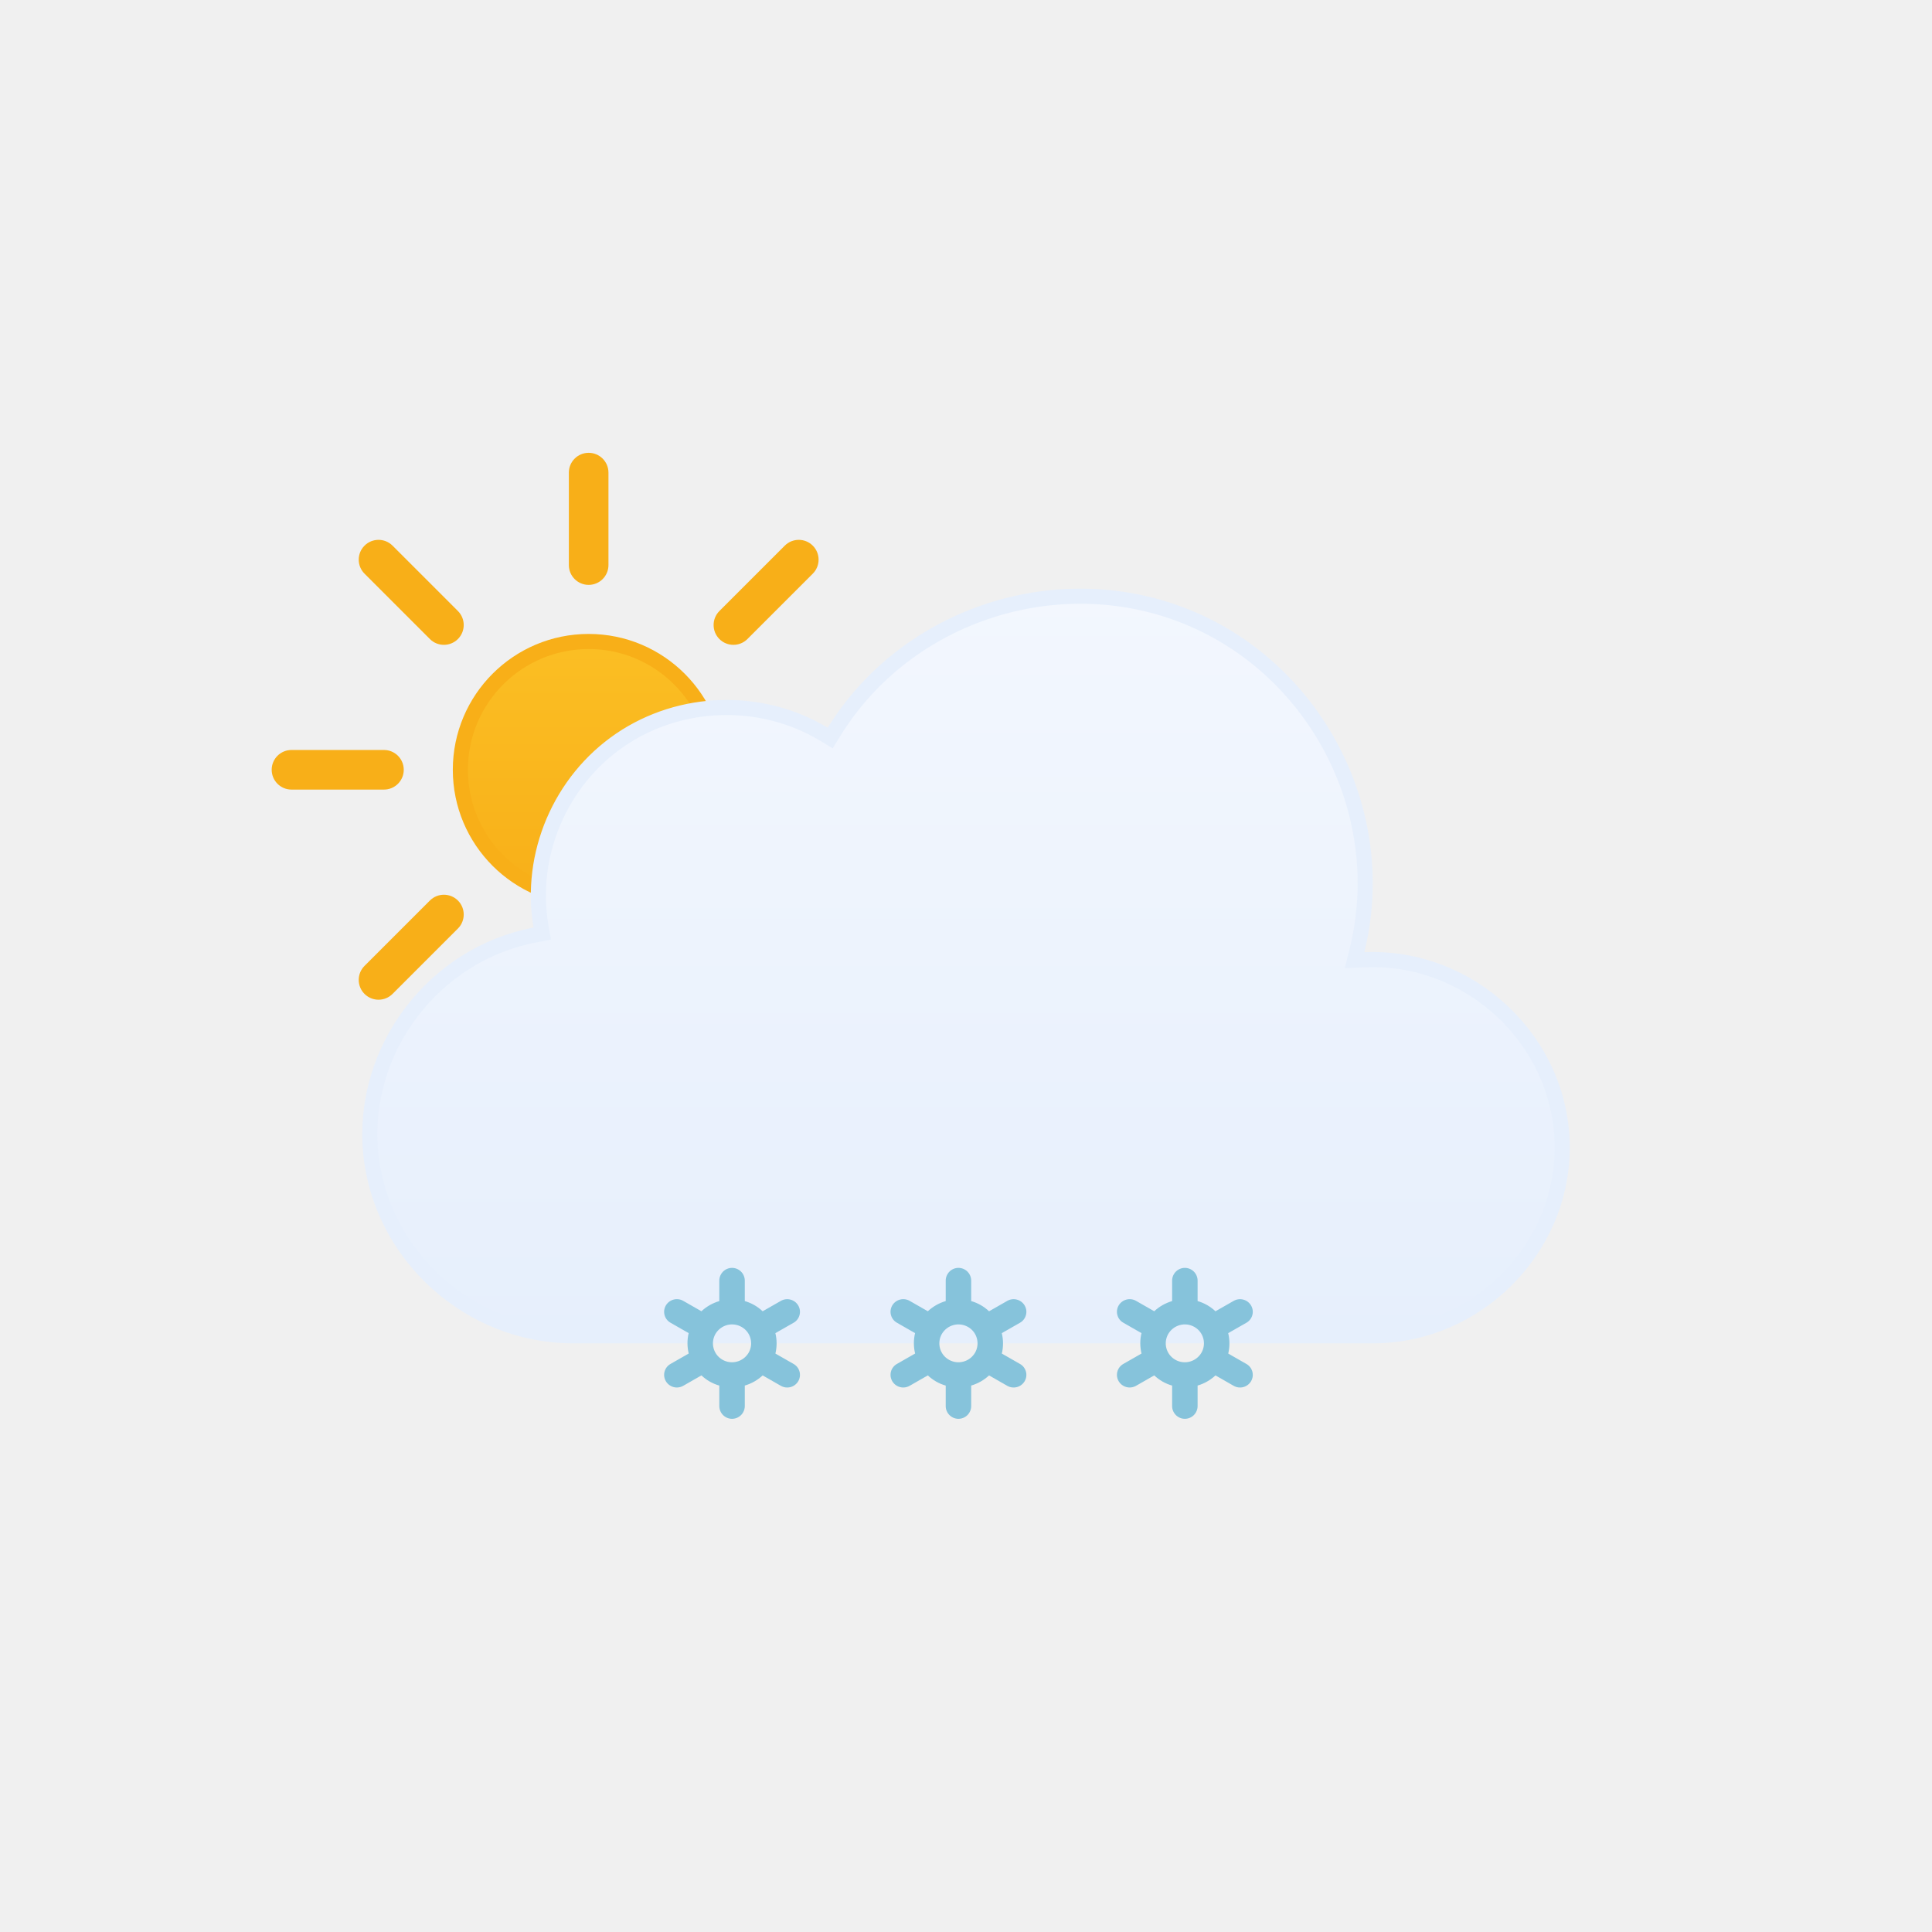
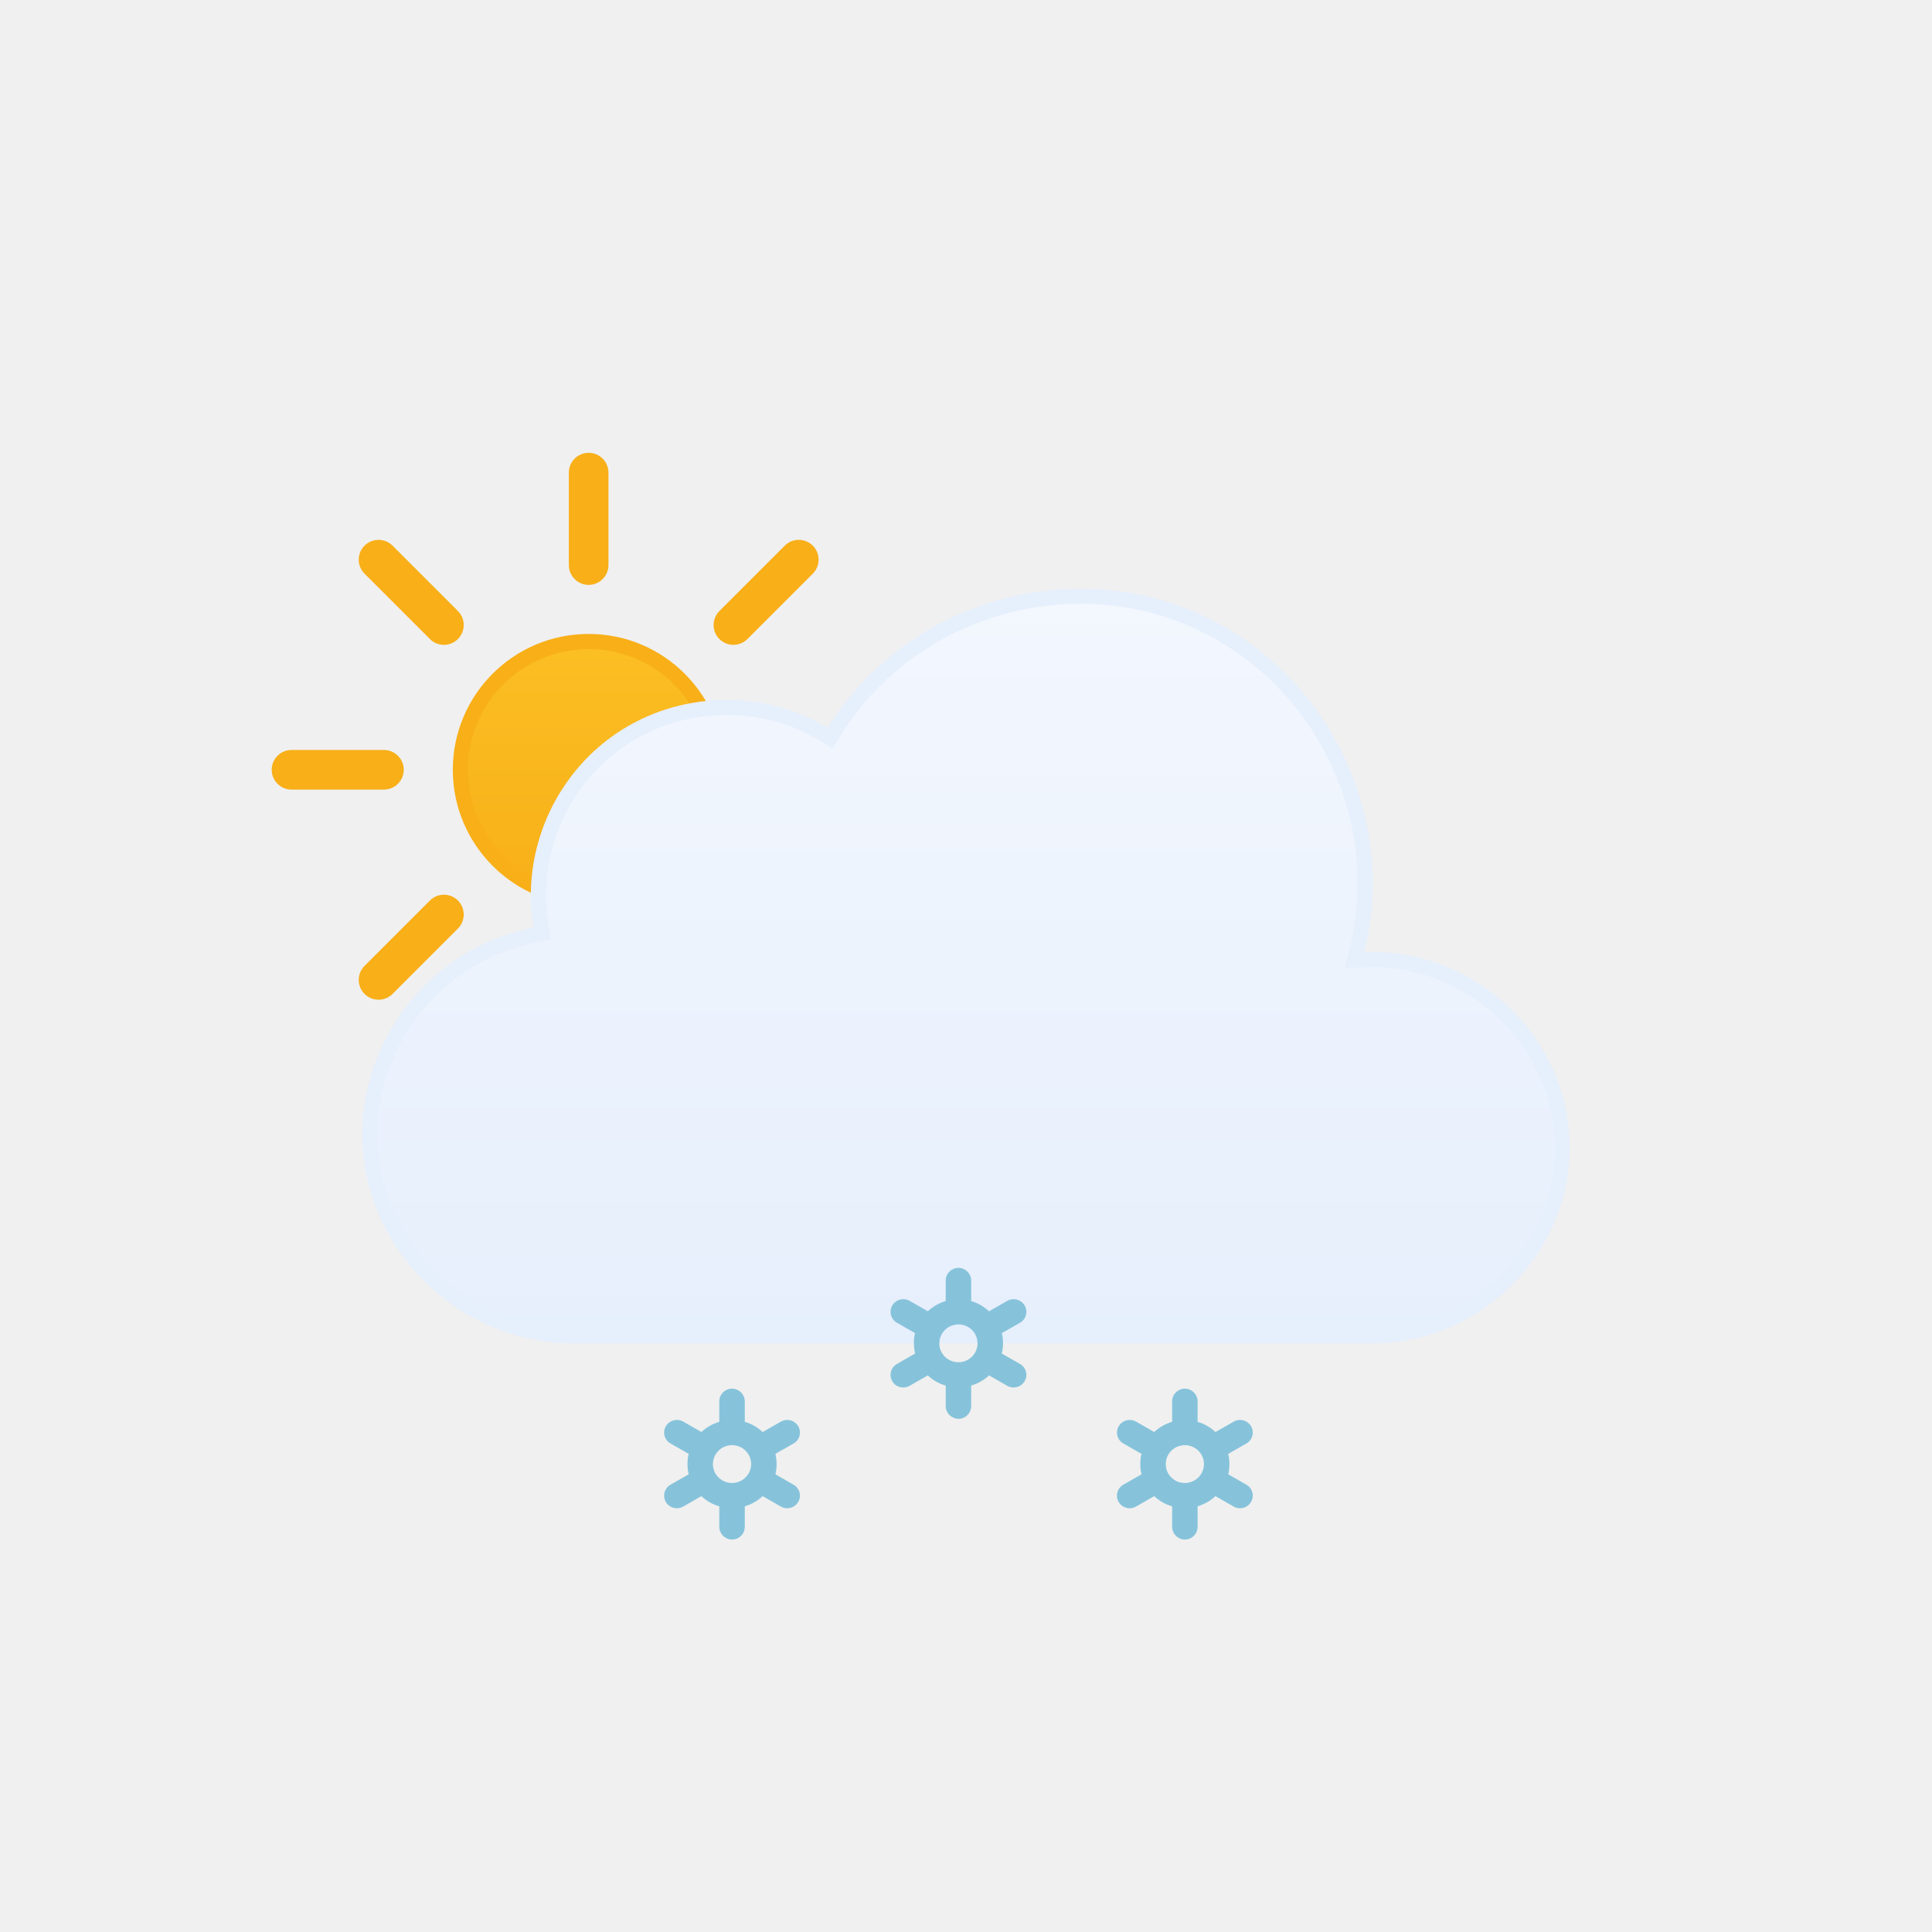
- <svg xmlns="http://www.w3.org/2000/svg" viewBox="0 0 128 128" fill="none">
-   <g id="partly-cloudy-day-snow" clip-path="url(#clip0_1858_8863)">
-     <g id="Sky">
-       <g id="Sun">
-         <circle id="Core" cx="39" cy="51" r="8.5" fill="url(#paint0_linear_1858_8863)" stroke="#F8AF18" />
-         <g id="Rays">
-           <path d="M37.688 31.312C37.688 30.588 38.275 30 39 30C39.725 30 40.312 30.588 40.312 31.312V37.438C40.312 38.162 39.725 38.75 39 38.75C38.275 38.75 37.688 38.162 37.688 37.438V31.312Z" fill="#F8AF18" />
-           <path d="M51.993 36.151C52.506 35.638 53.337 35.638 53.849 36.151C54.362 36.663 54.362 37.494 53.849 38.007L49.518 42.338C49.006 42.85 48.175 42.85 47.662 42.338C47.15 41.825 47.15 40.994 47.662 40.482L51.993 36.151Z" fill="#F8AF18" />
-           <path d="M58.688 49.688C59.412 49.688 60 50.275 60 51C60 51.725 59.412 52.312 58.688 52.312H52.562C51.838 52.312 51.25 51.725 51.25 51C51.25 50.275 51.838 49.688 52.562 49.688H58.688Z" fill="#F8AF18" />
-           <path d="M53.849 63.993C54.362 64.506 54.362 65.337 53.849 65.849C53.337 66.362 52.506 66.362 51.993 65.849L47.662 61.518C47.15 61.006 47.15 60.175 47.662 59.662C48.175 59.15 49.006 59.15 49.518 59.662L53.849 63.993Z" fill="#F8AF18" />
-           <path d="M37.688 64.562C37.688 63.838 38.275 63.25 39 63.25C39.725 63.25 40.312 63.838 40.312 64.562V70.688C40.312 71.412 39.725 72 39 72C38.275 72 37.688 71.412 37.688 70.688V64.562Z" fill="#F8AF18" />
-           <path d="M28.482 59.662C28.994 59.15 29.825 59.15 30.338 59.662C30.851 60.175 30.851 61.006 30.338 61.518L26.007 65.849C25.494 66.362 24.663 66.362 24.151 65.849C23.638 65.337 23.638 64.506 24.151 63.993L28.482 59.662Z" fill="#F8AF18" />
-           <path d="M25.438 49.688C26.162 49.688 26.75 50.275 26.75 51C26.75 51.725 26.162 52.312 25.438 52.312H19.312C18.588 52.312 18 51.725 18 51C18 50.275 18.588 49.688 19.312 49.688H25.438Z" fill="#F8AF18" />
-           <path d="M30.338 40.482C30.851 40.994 30.851 41.825 30.338 42.338C29.825 42.85 28.994 42.85 28.482 42.338L24.151 38.007C23.638 37.494 23.638 36.663 24.151 36.151C24.663 35.638 25.494 35.638 26.007 36.151L30.338 40.482Z" fill="#F8AF18" />
+ <svg xmlns="http://www.w3.org/2000/svg" fill="none" viewBox="0 0 128 128">
+   <g id="partly-cloudy-day-snow__partly-cloudy-day-snow" clip-path="url(#partly-cloudy-day-snow__clip0_1858_8863)">
+     <g id="partly-cloudy-day-snow__Sky">
+       <g id="partly-cloudy-day-snow__Sun">
+         <circle id="partly-cloudy-day-snow__Core" cx="39" cy="51" r="8.5" fill="url(#partly-cloudy-day-snow__paint0_linear_1858_8863)" stroke="#f8af18" />
+         <g id="partly-cloudy-day-snow__Rays">
+           <path fill="#f8af18" d="M37.688 31.313a1.312 1.312 0 1 1 2.624 0v6.125a1.312 1.312 0 1 1-2.624 0zM51.993 36.15a1.312 1.312 0 1 1 1.856 1.857l-4.33 4.33a1.312 1.312 0 1 1-1.857-1.855zM58.688 49.688a1.312 1.312 0 1 1 0 2.624h-6.126a1.312 1.312 0 1 1 0-2.624zM53.85 63.993a1.312 1.312 0 1 1-1.857 1.856l-4.33-4.33a1.312 1.312 0 1 1 1.855-1.857zM37.688 64.563a1.312 1.312 0 1 1 2.624 0v6.124a1.312 1.312 0 1 1-2.624 0zM28.482 59.662a1.312 1.312 0 1 1 1.856 1.856l-4.331 4.331a1.312 1.312 0 1 1-1.856-1.856zM25.438 49.688a1.312 1.312 0 1 1 0 2.624h-6.125a1.312 1.312 0 1 1 0-2.624zM30.338 40.482a1.312 1.312 0 1 1-1.856 1.856l-4.331-4.331a1.312 1.312 0 1 1 1.856-1.856z" />
        </g>
      </g>
-       <g id="Clouds">
-         <g id="Cloud">
-           <path id="Cloud_2" d="M55.262 48.475C60.123 40.611 70.297 37.38 78.815 40.943C87.321 44.502 92.138 54.003 89.903 62.965L89.742 63.614L90.411 63.585C97.42 63.279 103.5 68.992 103.5 76.028C103.5 82.84 97.772 88.5 90.977 88.5H37.954C31.128 88.502 25.203 83.171 24.559 76.36C23.916 69.552 28.737 63.212 35.443 61.945L35.926 61.853L35.842 61.369C35.026 56.624 37.126 51.717 41.105 49.013C45.095 46.301 50.446 46.154 54.58 48.64L55.003 48.895L55.262 48.475Z" fill="url(#paint1_linear_1858_8863)" stroke="#E6EFFC" stroke-miterlimit="10" />
+       <g id="partly-cloudy-day-snow__Clouds">
+         <g id="partly-cloudy-day-snow__Cloud">
+           <path id="partly-cloudy-day-snow__Cloud_2" fill="url(#partly-cloudy-day-snow__paint1_linear_1858_8863)" stroke="#e6effc" stroke-miterlimit="10" d="M55.262 48.475c4.86-7.864 15.035-11.095 23.553-7.532 8.506 3.56 13.323 13.06 11.088 22.022l-.161.65.669-.03c7.01-.306 13.089 5.407 13.089 12.443 0 6.811-5.728 12.472-12.523 12.472H37.954c-6.826.002-12.751-5.33-13.395-12.14-.643-6.808 4.178-13.148 10.884-14.415l.483-.092-.084-.484c-.816-4.745 1.284-9.652 5.263-12.356 3.99-2.712 9.34-2.86 13.475-.373l.423.255z" />
        </g>
      </g>
    </g>
-     <g id="Precipitation">
-       <g id="Snowflakes">
-         <path id="Snowflake 1" d="M52.578 90.366L51.373 89.677C51.479 89.233 51.479 88.769 51.371 88.324L52.578 87.635C52.674 87.581 52.758 87.508 52.825 87.421C52.893 87.334 52.942 87.235 52.971 87.128C53 87.022 53.007 86.911 52.993 86.802C52.978 86.693 52.942 86.588 52.887 86.493C52.773 86.3 52.589 86.16 52.373 86.103C52.157 86.045 51.928 86.075 51.734 86.187L50.528 86.876C50.193 86.559 49.787 86.326 49.344 86.2V84.82C49.337 84.6 49.245 84.392 49.087 84.239C48.93 84.086 48.719 84 48.5 84C48.281 84 48.07 84.086 47.912 84.239C47.755 84.392 47.663 84.6 47.656 84.82V86.2C47.214 86.329 46.808 86.56 46.471 86.874L45.266 86.185C45.072 86.074 44.843 86.044 44.627 86.101C44.411 86.159 44.227 86.299 44.113 86.491C44.058 86.586 44.022 86.692 44.007 86.801C43.993 86.91 44 87.021 44.029 87.127C44.057 87.233 44.107 87.333 44.175 87.42C44.242 87.507 44.326 87.579 44.422 87.633L45.626 88.322C45.52 88.767 45.521 89.231 45.629 89.675L44.422 90.365C44.326 90.419 44.242 90.491 44.175 90.578C44.107 90.665 44.057 90.764 44.029 90.871C44 90.977 43.993 91.088 44.007 91.197C44.022 91.306 44.058 91.412 44.113 91.507C44.227 91.699 44.411 91.839 44.627 91.897C44.843 91.954 45.072 91.924 45.266 91.813L46.472 91.123C46.806 91.441 47.213 91.673 47.656 91.798V93.18C47.663 93.4 47.755 93.608 47.913 93.761C48.07 93.914 48.281 94 48.5 94C48.719 94 48.93 93.914 49.088 93.761C49.245 93.608 49.337 93.4 49.344 93.18V91.797C49.785 91.668 50.191 91.438 50.528 91.124L51.734 91.814C51.928 91.925 52.157 91.955 52.373 91.898C52.589 91.841 52.773 91.701 52.887 91.508C52.942 91.413 52.978 91.308 52.993 91.198C53.007 91.089 53 90.978 52.971 90.872C52.942 90.766 52.893 90.666 52.825 90.579C52.758 90.493 52.674 90.42 52.578 90.366ZM47.866 90.086C47.723 90.005 47.597 89.896 47.496 89.766C47.394 89.635 47.32 89.486 47.277 89.327C47.234 89.167 47.223 89.001 47.244 88.837C47.266 88.673 47.32 88.515 47.403 88.372C47.574 88.084 47.85 87.874 48.174 87.788C48.497 87.702 48.841 87.747 49.132 87.913C49.276 87.994 49.402 88.103 49.503 88.233C49.604 88.364 49.678 88.513 49.721 88.672C49.764 88.832 49.776 88.998 49.754 89.162C49.733 89.326 49.679 89.484 49.596 89.626C49.425 89.915 49.148 90.125 48.825 90.211C48.501 90.297 48.157 90.252 47.866 90.087V90.086Z" fill="#86C3DB" />
-         <path id="Snowflake 2" d="M67.578 90.366L66.374 89.677C66.479 89.233 66.479 88.769 66.371 88.324L67.578 87.635C67.674 87.581 67.758 87.508 67.825 87.421C67.893 87.334 67.942 87.235 67.971 87.128C68 87.022 68.007 86.911 67.993 86.802C67.978 86.693 67.942 86.588 67.887 86.493C67.773 86.3 67.589 86.16 67.373 86.103C67.157 86.045 66.928 86.075 66.734 86.187L65.528 86.876C65.193 86.559 64.787 86.326 64.344 86.2V84.82C64.337 84.6 64.245 84.392 64.088 84.239C63.93 84.086 63.719 84 63.5 84C63.281 84 63.07 84.086 62.912 84.239C62.755 84.392 62.663 84.6 62.656 84.82V86.2C62.214 86.329 61.808 86.56 61.471 86.874L60.266 86.185C60.072 86.074 59.843 86.044 59.627 86.101C59.411 86.159 59.227 86.299 59.113 86.491C59.058 86.586 59.022 86.692 59.007 86.801C58.993 86.91 59 87.021 59.029 87.127C59.057 87.233 59.107 87.333 59.175 87.42C59.242 87.507 59.326 87.579 59.422 87.633L60.626 88.322C60.52 88.767 60.521 89.231 60.629 89.675L59.422 90.365C59.326 90.419 59.242 90.491 59.175 90.578C59.107 90.665 59.057 90.764 59.029 90.871C59 90.977 58.993 91.088 59.007 91.197C59.022 91.306 59.058 91.412 59.113 91.507C59.227 91.699 59.411 91.839 59.627 91.897C59.843 91.954 60.072 91.924 60.266 91.813L61.472 91.123C61.806 91.441 62.213 91.673 62.656 91.798V93.18C62.663 93.4 62.755 93.608 62.913 93.761C63.07 93.914 63.281 94 63.5 94C63.719 94 63.93 93.914 64.088 93.761C64.245 93.608 64.337 93.4 64.344 93.18V91.797C64.785 91.668 65.191 91.438 65.528 91.124L66.734 91.814C66.928 91.925 67.157 91.955 67.373 91.898C67.589 91.841 67.773 91.701 67.887 91.508C67.942 91.413 67.978 91.308 67.993 91.198C68.007 91.089 68 90.978 67.971 90.872C67.942 90.766 67.893 90.666 67.825 90.579C67.758 90.493 67.674 90.42 67.578 90.366ZM62.866 90.086C62.723 90.005 62.597 89.896 62.496 89.766C62.394 89.635 62.32 89.486 62.277 89.327C62.234 89.167 62.223 89.001 62.244 88.837C62.266 88.673 62.32 88.515 62.403 88.372C62.574 88.084 62.85 87.874 63.174 87.788C63.497 87.702 63.841 87.747 64.132 87.913C64.276 87.994 64.402 88.103 64.503 88.233C64.604 88.364 64.678 88.513 64.721 88.672C64.764 88.832 64.776 88.998 64.754 89.162C64.733 89.326 64.679 89.484 64.596 89.626C64.425 89.915 64.148 90.125 63.825 90.211C63.501 90.297 63.157 90.252 62.866 90.087V90.086Z" fill="#86C3DB" />
-         <path id="Snowflake 3" d="M82.578 90.366L81.374 89.677C81.479 89.233 81.479 88.769 81.371 88.324L82.578 87.635C82.674 87.581 82.758 87.508 82.825 87.421C82.893 87.334 82.942 87.235 82.971 87.128C83 87.022 83.007 86.911 82.993 86.802C82.978 86.693 82.942 86.588 82.887 86.493C82.773 86.3 82.589 86.16 82.373 86.103C82.157 86.045 81.928 86.075 81.734 86.187L80.528 86.876C80.193 86.559 79.787 86.326 79.344 86.2V84.82C79.337 84.6 79.245 84.392 79.088 84.239C78.93 84.086 78.719 84 78.5 84C78.281 84 78.07 84.086 77.912 84.239C77.755 84.392 77.663 84.6 77.656 84.82V86.2C77.214 86.329 76.808 86.56 76.471 86.874L75.266 86.185C75.072 86.074 74.843 86.044 74.627 86.101C74.411 86.159 74.227 86.299 74.113 86.491C74.058 86.586 74.022 86.692 74.007 86.801C73.993 86.91 74 87.021 74.029 87.127C74.058 87.233 74.107 87.333 74.175 87.42C74.242 87.507 74.326 87.579 74.422 87.633L75.626 88.322C75.52 88.767 75.521 89.231 75.629 89.675L74.422 90.365C74.326 90.419 74.242 90.491 74.175 90.578C74.107 90.665 74.058 90.764 74.029 90.871C74 90.977 73.993 91.088 74.007 91.197C74.022 91.306 74.058 91.412 74.113 91.507C74.227 91.699 74.411 91.839 74.627 91.897C74.843 91.954 75.072 91.924 75.266 91.813L76.472 91.123C76.806 91.441 77.213 91.673 77.656 91.798V93.18C77.663 93.4 77.755 93.608 77.913 93.761C78.07 93.914 78.281 94 78.5 94C78.719 94 78.93 93.914 79.088 93.761C79.245 93.608 79.337 93.4 79.344 93.18V91.797C79.785 91.668 80.191 91.438 80.528 91.124L81.734 91.814C81.928 91.925 82.157 91.955 82.373 91.898C82.589 91.841 82.773 91.701 82.887 91.508C82.942 91.413 82.978 91.308 82.993 91.198C83.007 91.089 83 90.978 82.971 90.872C82.942 90.766 82.893 90.666 82.825 90.579C82.758 90.493 82.674 90.42 82.578 90.366ZM77.866 90.086C77.723 90.005 77.597 89.896 77.496 89.766C77.394 89.635 77.32 89.486 77.277 89.327C77.234 89.167 77.223 89.001 77.244 88.837C77.266 88.673 77.32 88.515 77.403 88.372C77.573 88.084 77.85 87.874 78.174 87.788C78.497 87.702 78.841 87.747 79.132 87.913C79.276 87.994 79.402 88.103 79.503 88.233C79.604 88.364 79.678 88.513 79.721 88.672C79.764 88.832 79.776 88.998 79.754 89.162C79.733 89.326 79.679 89.484 79.596 89.626C79.425 89.915 79.148 90.125 78.825 90.211C78.501 90.297 78.157 90.252 77.866 90.087V90.086Z" fill="#86C3DB" />
+     <g id="partly-cloudy-day-snow__Precipitation">
+       <g id="partly-cloudy-day-snow__Snowflakes">
+         <path id="partly-cloudy-day-snow__Snowflake 1" fill="#86c3db" d="m52.578 90.366-1.205-.689a2.9 2.9 0 0 0-.002-1.353l1.207-.69a.83.83 0 0 0 .309-1.141.85.85 0 0 0-1.153-.306l-1.206.69a2.9 2.9 0 0 0-1.184-.677v-1.38A.85.85 0 0 0 48.5 84a.843.843 0 0 0-.844.82v1.38a2.96 2.96 0 0 0-1.185.674l-1.205-.689a.848.848 0 0 0-1.259.616.83.83 0 0 0 .415.832l1.204.689c-.106.445-.105.909.003 1.353l-1.207.69a.83.83 0 0 0-.415.832.83.83 0 0 0 .62.7.85.85 0 0 0 .64-.084l1.205-.69c.334.318.74.55 1.184.675v1.382a.85.85 0 0 0 .844.82.843.843 0 0 0 .844-.82v-1.383c.441-.129.847-.36 1.184-.673l1.206.69a.847.847 0 0 0 1.259-.616.83.83 0 0 0-.415-.832m-4.712-.28a1.24 1.24 0 0 1-.622-1.25 1.25 1.25 0 0 1 .93-1.048 1.27 1.27 0 0 1 1.329.445 1.25 1.25 0 0 1 .093 1.393 1.28 1.28 0 0 1-1.73.46" transform="translate(0 8)" />
+         <path id="partly-cloudy-day-snow__Snowflake 2" fill="#86c3db" d="m67.578 90.366-1.204-.689a2.9 2.9 0 0 0-.003-1.353l1.207-.69a.83.83 0 0 0 .309-1.141.85.85 0 0 0-1.153-.306l-1.206.69a2.9 2.9 0 0 0-1.184-.677v-1.38A.85.85 0 0 0 63.5 84a.843.843 0 0 0-.844.82v1.38a2.96 2.96 0 0 0-1.185.674l-1.205-.689a.848.848 0 0 0-1.259.616.83.83 0 0 0 .415.832l1.204.689c-.106.445-.105.909.003 1.353l-1.207.69a.83.83 0 0 0-.415.832.83.83 0 0 0 .62.7.85.85 0 0 0 .64-.084l1.205-.69c.334.318.74.55 1.184.675v1.382a.85.85 0 0 0 .844.82.843.843 0 0 0 .844-.82v-1.383c.441-.129.847-.36 1.184-.673l1.206.69a.847.847 0 0 0 1.259-.616.83.83 0 0 0-.415-.832m-4.712-.28a1.24 1.24 0 0 1-.622-1.25 1.25 1.25 0 0 1 .93-1.048 1.27 1.27 0 0 1 1.329.445 1.25 1.25 0 0 1 .093 1.393 1.28 1.28 0 0 1-1.73.46" />
+         <path id="partly-cloudy-day-snow__Snowflake 3" fill="#86c3db" d="m82.578 90.366-1.204-.689a2.9 2.9 0 0 0-.003-1.353l1.207-.69a.83.83 0 0 0 .309-1.141.85.85 0 0 0-1.153-.306l-1.206.69a2.9 2.9 0 0 0-1.184-.677v-1.38A.85.85 0 0 0 78.5 84a.843.843 0 0 0-.844.82v1.38a2.96 2.96 0 0 0-1.185.674l-1.205-.689a.848.848 0 0 0-1.259.616.83.83 0 0 0 .415.832l1.204.689c-.106.445-.105.909.003 1.353l-1.207.69a.83.83 0 0 0-.415.832.83.83 0 0 0 .62.7.85.85 0 0 0 .64-.084l1.205-.69c.334.318.74.55 1.184.675v1.382a.85.85 0 0 0 .844.82.843.843 0 0 0 .844-.82v-1.383c.441-.129.847-.36 1.184-.673l1.206.69a.847.847 0 0 0 1.259-.616.83.83 0 0 0-.415-.832m-4.712-.28a1.24 1.24 0 0 1-.622-1.25 1.25 1.25 0 0 1 .93-1.048 1.27 1.27 0 0 1 1.329.445 1.25 1.25 0 0 1 .093 1.393 1.28 1.28 0 0 1-1.73.46" transform="translate(0 8)" />
      </g>
    </g>
  </g>
  <defs>
-     <linearGradient id="paint0_linear_1858_8863" x1="39" y1="42" x2="39" y2="60" gradientUnits="userSpaceOnUse">
-       <stop stop-color="#FBBF24" />
-       <stop offset="1" stop-color="#F8AF18" />
+     <linearGradient id="partly-cloudy-day-snow__paint0_linear_1858_8863" x1="39" x2="39" y1="42" y2="60" gradientUnits="userSpaceOnUse">
+       <stop stop-color="#fbbf24" />
+       <stop offset="1" stop-color="#f8af18" />
    </linearGradient>
-     <linearGradient id="paint1_linear_1858_8863" x1="64.001" y1="39" x2="64.001" y2="89" gradientUnits="userSpaceOnUse">
-       <stop stop-color="#F3F7FE" />
-       <stop offset="1" stop-color="#E6EFFC" />
+     <linearGradient id="partly-cloudy-day-snow__paint1_linear_1858_8863" x1="64.001" x2="64.001" y1="39" y2="89" gradientUnits="userSpaceOnUse">
+       <stop stop-color="#f3f7fe" />
+       <stop offset="1" stop-color="#e6effc" />
    </linearGradient>
-     <clipPath id="clip0_1858_8863">
-       <rect width="128" height="128" fill="white" />
+     <clipPath id="partly-cloudy-day-snow__clip0_1858_8863">
+       <rect width="128" height="128" fill="#fff" />
    </clipPath>
  </defs>
</svg>
